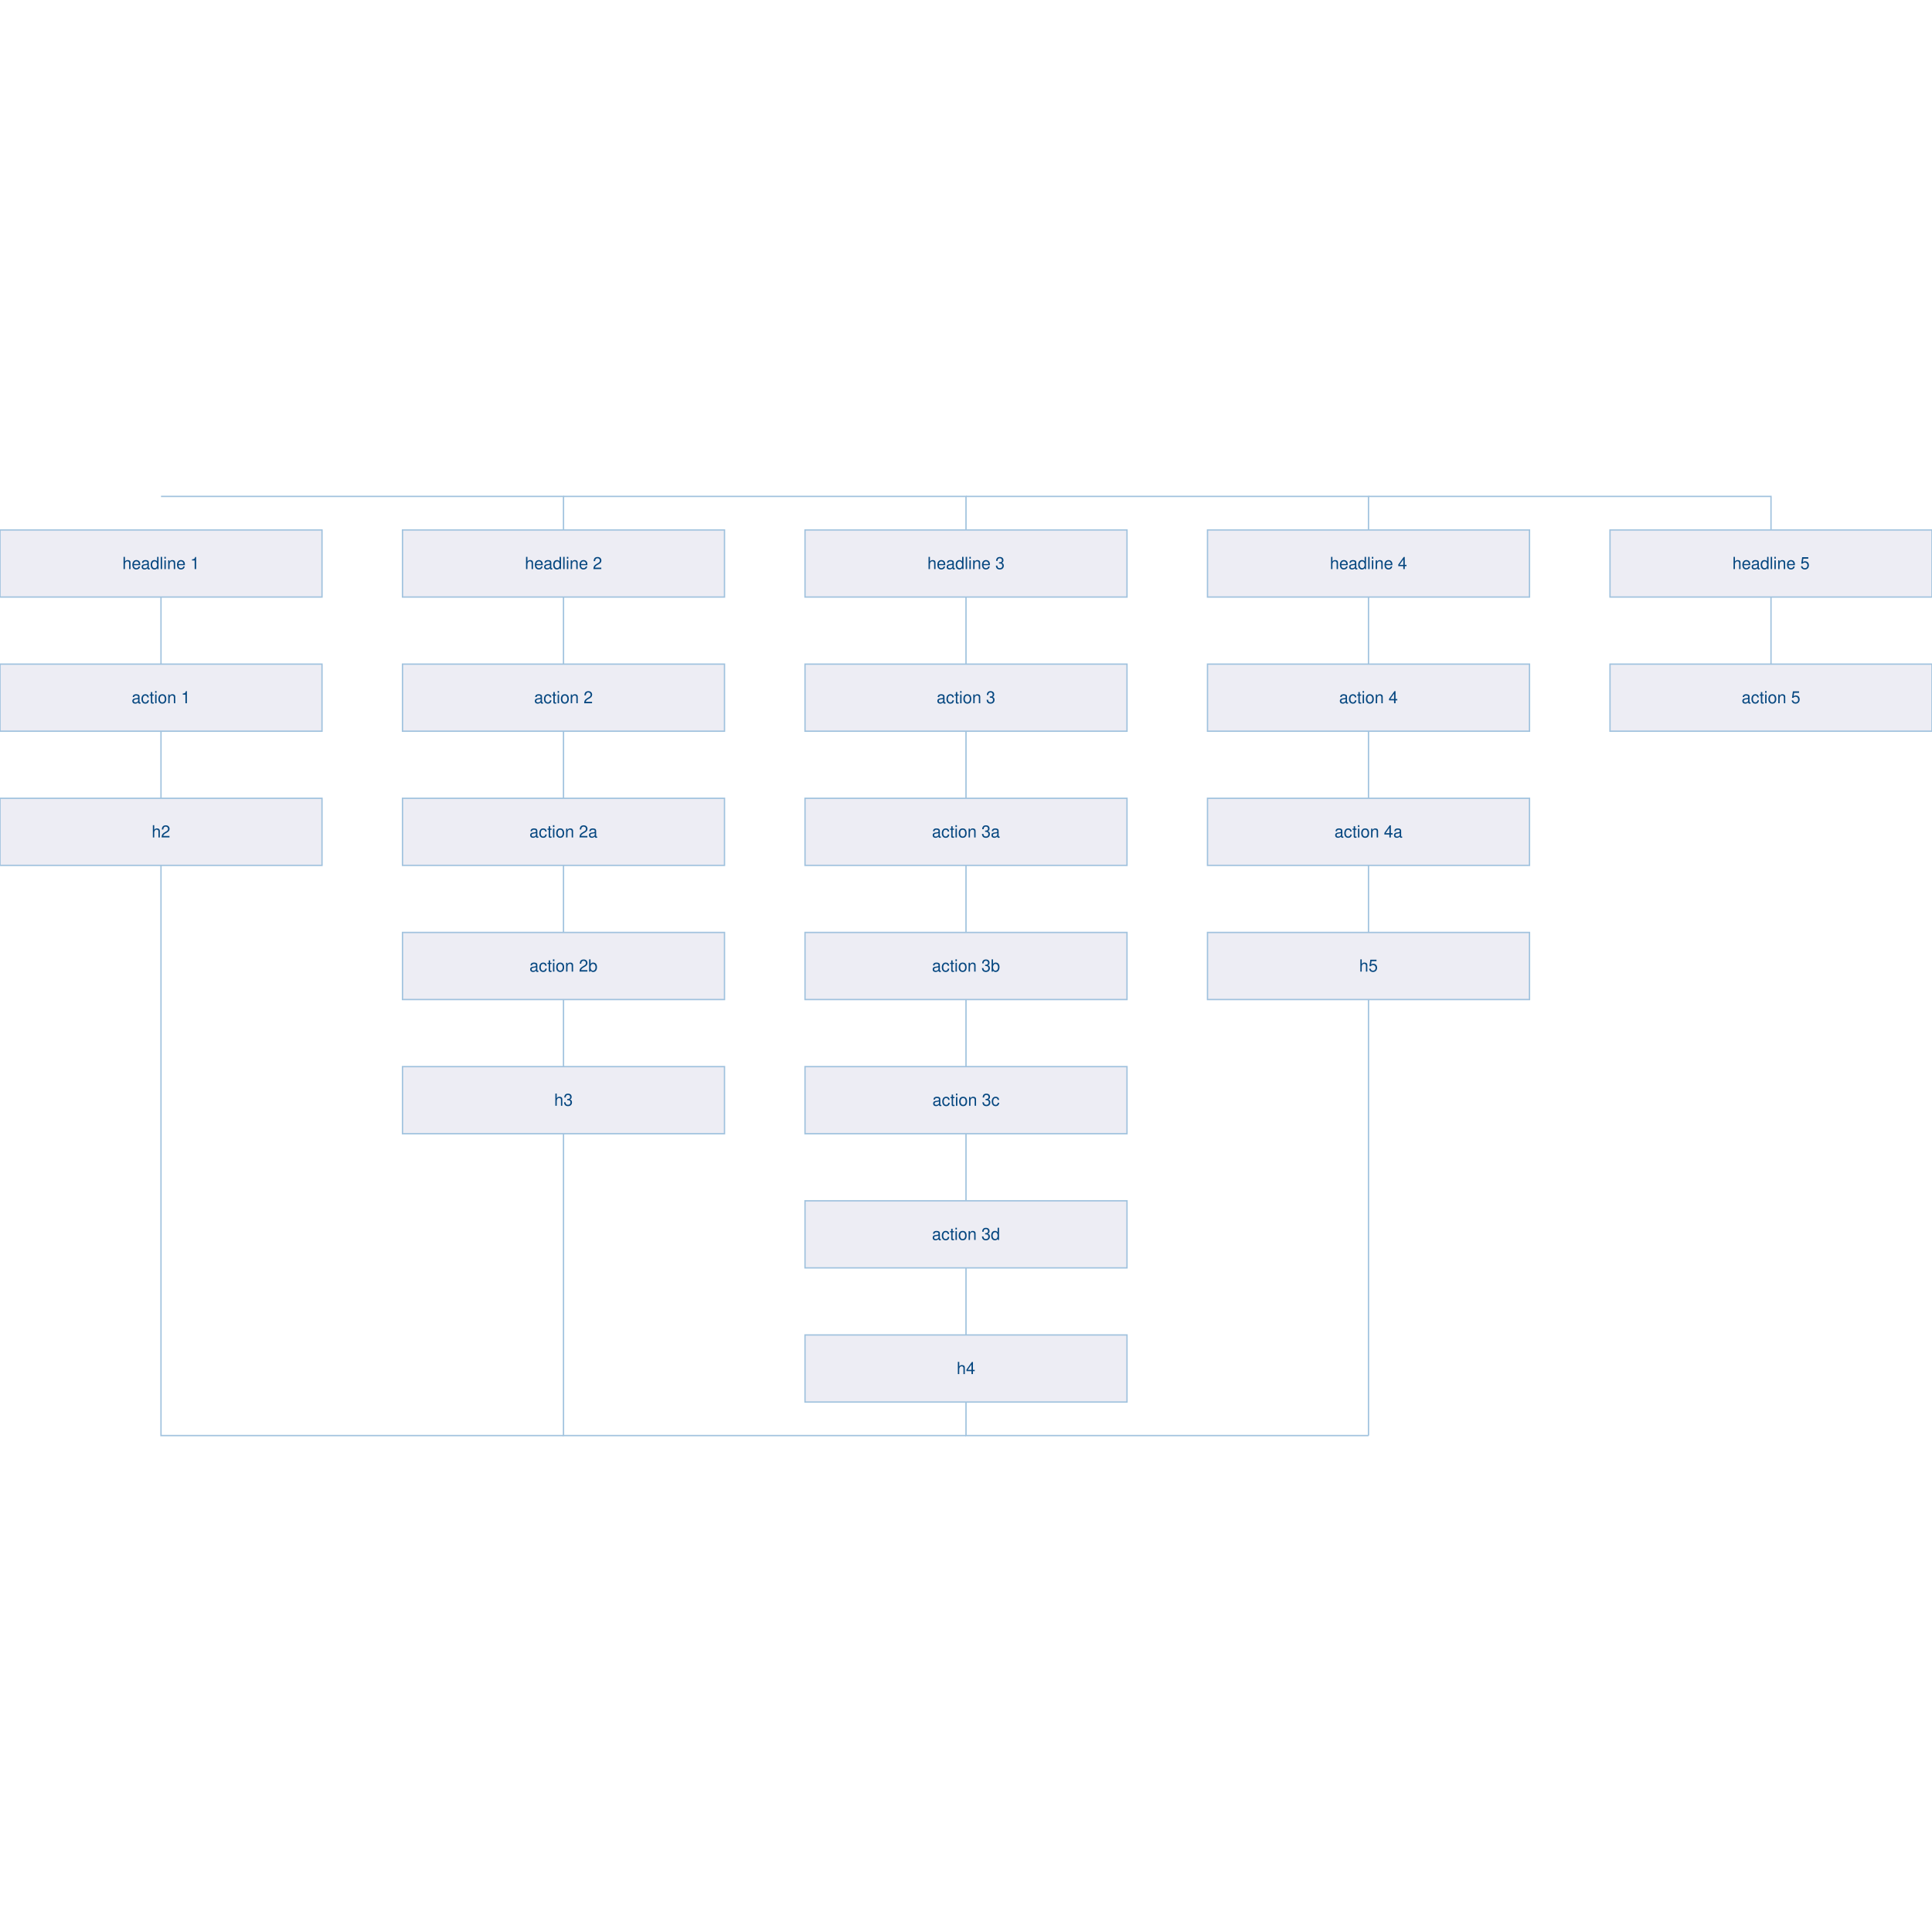
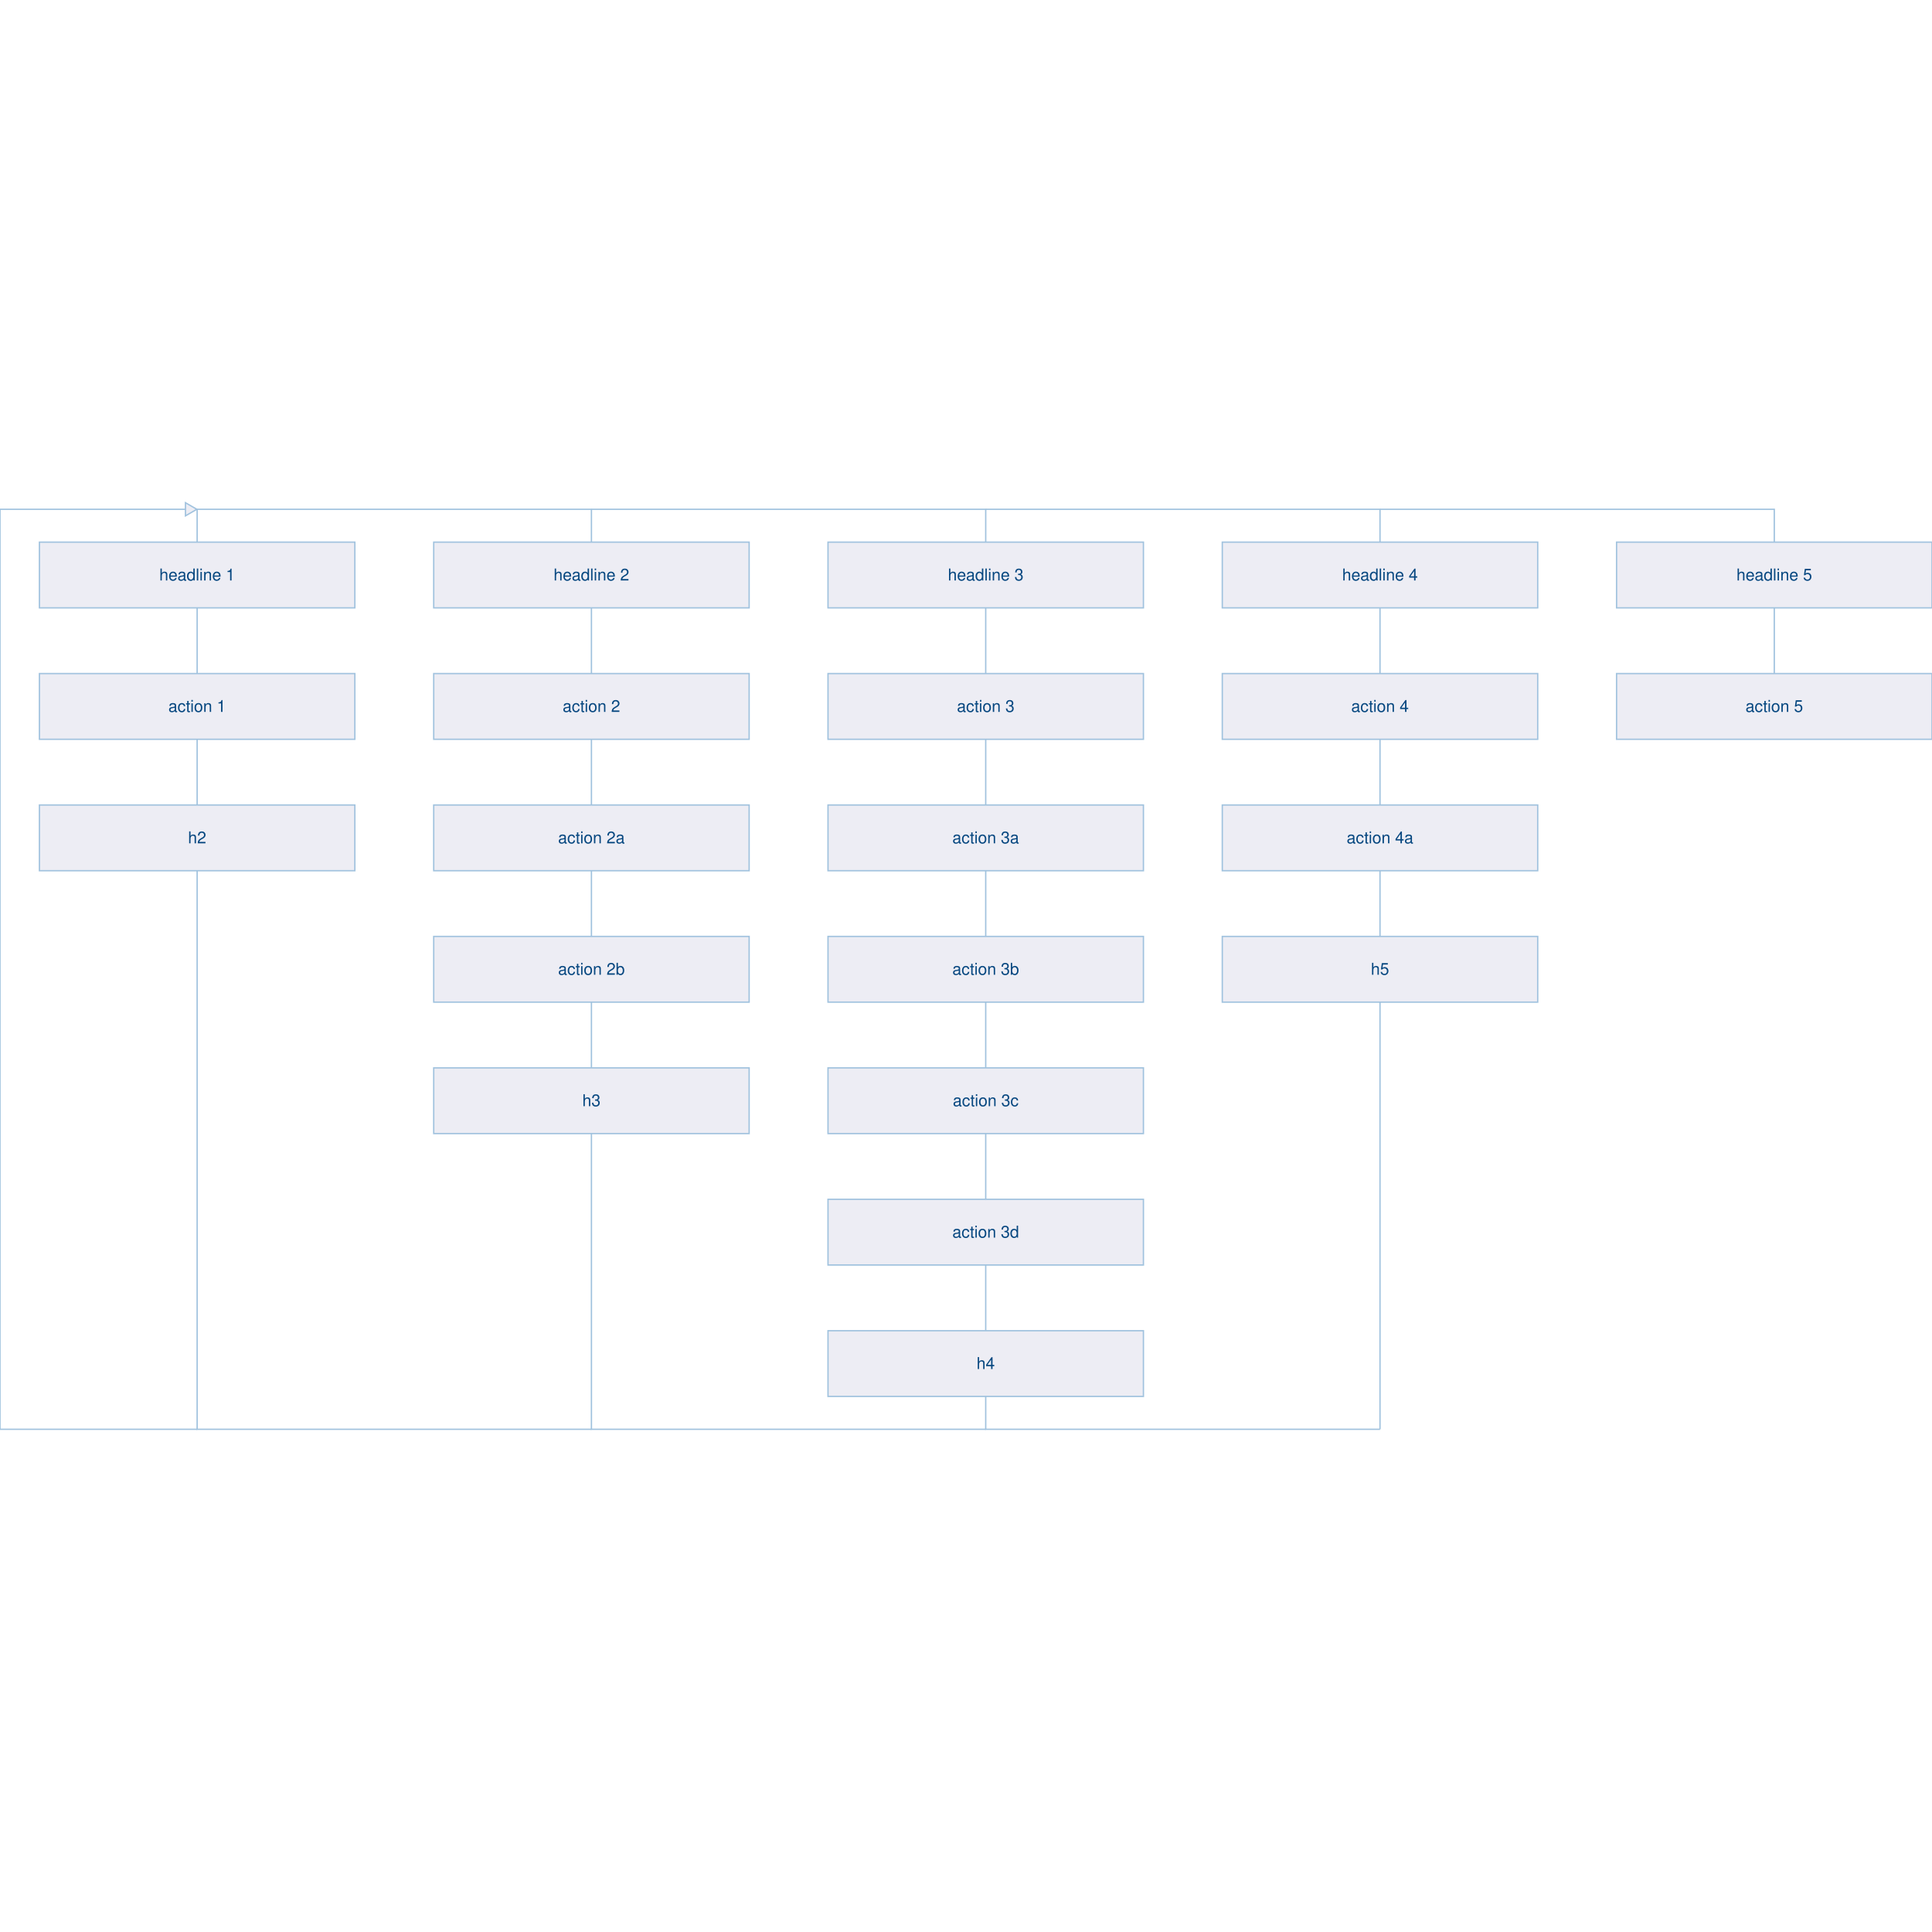
<svg xmlns="http://www.w3.org/2000/svg" font-size="1" viewBox="0.0 0.0 2000.0 2000.0" stroke="rgb(0,0,0)" width="2000" stroke-opacity="1" height="2000" version="1.1">
  <defs />
-   <g stroke-linejoin="miter" fill-opacity="0.0" fill="rgb(0,0,0)" stroke="rgb(160,194,222)" stroke-linecap="butt" stroke-miterlimit="10.0" stroke-opacity="1.0" stroke-width="1.394">
-     <path d="M 166.667,861.111 v 625 h 416.667 " />
-   </g>
-   <g stroke-linejoin="miter" fill-opacity="0.0" fill="rgb(0,0,0)" stroke="rgb(160,194,222)" stroke-linecap="butt" stroke-miterlimit="10.0" stroke-opacity="1.0" stroke-width="1.394">
-     <path d="M 583.333,1138.889 v 347.222 h 416.667 " />
-   </g>
-   <g stroke-linejoin="miter" fill-opacity="0.0" fill="rgb(0,0,0)" stroke="rgb(160,194,222)" stroke-linecap="butt" stroke-miterlimit="10.0" stroke-opacity="1.0" stroke-width="1.394">
-     <path d="M 1000,1416.667 v 69.444 h 416.667 " />
-   </g>
-   <g stroke-linejoin="miter" fill-opacity="0.0" fill="rgb(0,0,0)" stroke="rgb(160,194,222)" stroke-linecap="butt" stroke-miterlimit="10.0" stroke-opacity="1.0" stroke-width="1.394">
-     <path d="M 1416.667,1000 v 486.111 " />
-   </g>
-   <g stroke-linejoin="miter" fill-opacity="0.0" fill="rgb(0,0,0)" stroke="rgb(160,194,222)" stroke-linecap="butt" stroke-miterlimit="10.0" stroke-opacity="1.0" stroke-width="1.394">
-     <path d="M 166.667,513.889 h 416.667 v 34.722 " />
-   </g>
-   <g stroke-linejoin="miter" fill-opacity="0.0" fill="rgb(0,0,0)" stroke="rgb(160,194,222)" stroke-linecap="butt" stroke-miterlimit="10.0" stroke-opacity="1.0" stroke-width="1.394">
-     <path d="M 583.333,513.889 h 416.667 v 34.722 " />
-   </g>
-   <g stroke-linejoin="miter" fill-opacity="0.0" fill="rgb(0,0,0)" stroke="rgb(160,194,222)" stroke-linecap="butt" stroke-miterlimit="10.0" stroke-opacity="1.0" stroke-width="1.394">
-     <path d="M 1000,513.889 h 416.667 v 34.722 " />
-   </g>
-   <g stroke-linejoin="miter" fill-opacity="0.0" fill="rgb(0,0,0)" stroke="rgb(160,194,222)" stroke-linecap="butt" stroke-miterlimit="10.0" stroke-opacity="1.0" stroke-width="1.394">
-     <path d="M 1416.667,513.889 h 416.667 v 34.722 " />
-   </g>
-   <g stroke-linejoin="miter" fill-opacity="0.0" fill="rgb(0,0,0)" stroke="rgb(160,194,222)" stroke-linecap="butt" stroke-miterlimit="10.0" stroke-opacity="1.0" stroke-width="1.394">
-     <path d="M 1833.333,722.222 v -138.889 " />
-   </g>
-   <g stroke-linejoin="miter" fill-opacity="1.0" fill="rgb(237,237,244)" stroke="rgb(160,194,222)" stroke-linecap="butt" stroke-miterlimit="10.0" stroke-opacity="1.0" stroke-width="1.394">
-     <path d="M 2000,756.944 l -0,-69.444 h -333.333 l -0,69.444 Z" />
-   </g>
-   <g stroke-linejoin="miter" fill-opacity="1.0" font-size="17.361px" fill="rgb(6,71,128)" stroke="rgb(0,0,0)" font-weight="300" font-family="helvetica" stroke-linecap="butt" stroke-miterlimit="10.0" stroke-opacity="1.0" stroke-width="5.578">
-     <text transform="matrix(1,0,0,1,1833.333,722.2222)" stroke="none" dominant-baseline="middle" text-anchor="middle">action 5</text>
-   </g>
-   <g stroke-linejoin="miter" fill-opacity="1.0" fill="rgb(237,237,244)" stroke="rgb(160,194,222)" stroke-linecap="butt" stroke-miterlimit="10.0" stroke-opacity="1.0" stroke-width="1.394">
-     <path d="M 2000,618.056 l -0,-69.444 h -333.333 l -0,69.444 Z" />
-   </g>
-   <g stroke-linejoin="miter" fill-opacity="1.0" font-size="17.361px" fill="rgb(6,71,128)" stroke="rgb(0,0,0)" font-weight="300" font-family="helvetica" stroke-linecap="butt" stroke-miterlimit="10.0" stroke-opacity="1.0" stroke-width="5.578">
-     <text transform="matrix(1,0,0,1,1833.333,583.3333)" stroke="none" dominant-baseline="middle" text-anchor="middle">headline 5</text>
-   </g>
-   <g stroke-linejoin="miter" fill-opacity="0.0" fill="rgb(0,0,0)" stroke="rgb(160,194,222)" stroke-linecap="butt" stroke-miterlimit="10.0" stroke-opacity="1.0" stroke-width="1.394">
-     <path d="M 1416.667,722.222 v -138.889 " />
-   </g>
-   <g stroke-linejoin="miter" fill-opacity="0.0" fill="rgb(0,0,0)" stroke="rgb(160,194,222)" stroke-linecap="butt" stroke-miterlimit="10.0" stroke-opacity="1.0" stroke-width="1.394">
-     <path d="M 1416.667,861.111 v -138.889 " />
-   </g>
-   <g stroke-linejoin="miter" fill-opacity="0.0" fill="rgb(0,0,0)" stroke="rgb(160,194,222)" stroke-linecap="butt" stroke-miterlimit="10.0" stroke-opacity="1.0" stroke-width="1.394">
-     <path d="M 1416.667,1000 v -138.889 " />
-   </g>
-   <g stroke-linejoin="miter" fill-opacity="1.0" fill="rgb(237,237,244)" stroke="rgb(160,194,222)" stroke-linecap="butt" stroke-miterlimit="10.0" stroke-opacity="1.0" stroke-width="1.394">
-     <path d="M 1583.333,1034.722 l -0,-69.444 h -333.333 l -0,69.444 Z" />
-   </g>
-   <g stroke-linejoin="miter" fill-opacity="1.0" font-size="17.361px" fill="rgb(6,71,128)" stroke="rgb(0,0,0)" font-weight="300" font-family="helvetica" stroke-linecap="butt" stroke-miterlimit="10.0" stroke-opacity="1.0" stroke-width="5.578">
-     <text transform="matrix(1,0,0,1,1416.667,1000)" stroke="none" dominant-baseline="middle" text-anchor="middle">h5</text>
-   </g>
-   <g stroke-linejoin="miter" fill-opacity="1.0" fill="rgb(237,237,244)" stroke="rgb(160,194,222)" stroke-linecap="butt" stroke-miterlimit="10.0" stroke-opacity="1.0" stroke-width="1.394">
-     <path d="M 1583.333,895.833 l -0,-69.444 h -333.333 l -0,69.444 Z" />
-   </g>
-   <g stroke-linejoin="miter" fill-opacity="1.0" font-size="17.361px" fill="rgb(6,71,128)" stroke="rgb(0,0,0)" font-weight="300" font-family="helvetica" stroke-linecap="butt" stroke-miterlimit="10.0" stroke-opacity="1.0" stroke-width="5.578">
-     <text transform="matrix(1,0,0,1,1416.667,861.1111)" stroke="none" dominant-baseline="middle" text-anchor="middle">action 4a</text>
-   </g>
-   <g stroke-linejoin="miter" fill-opacity="1.0" fill="rgb(237,237,244)" stroke="rgb(160,194,222)" stroke-linecap="butt" stroke-miterlimit="10.0" stroke-opacity="1.0" stroke-width="1.394">
-     <path d="M 1583.333,756.944 l -0,-69.444 h -333.333 l -0,69.444 Z" />
-   </g>
-   <g stroke-linejoin="miter" fill-opacity="1.0" font-size="17.361px" fill="rgb(6,71,128)" stroke="rgb(0,0,0)" font-weight="300" font-family="helvetica" stroke-linecap="butt" stroke-miterlimit="10.0" stroke-opacity="1.0" stroke-width="5.578">
-     <text transform="matrix(1,0,0,1,1416.667,722.2222)" stroke="none" dominant-baseline="middle" text-anchor="middle">action 4</text>
-   </g>
-   <g stroke-linejoin="miter" fill-opacity="1.0" fill="rgb(237,237,244)" stroke="rgb(160,194,222)" stroke-linecap="butt" stroke-miterlimit="10.0" stroke-opacity="1.0" stroke-width="1.394">
-     <path d="M 1583.333,618.056 l -0,-69.444 h -333.333 l -0,69.444 Z" />
-   </g>
-   <g stroke-linejoin="miter" fill-opacity="1.0" font-size="17.361px" fill="rgb(6,71,128)" stroke="rgb(0,0,0)" font-weight="300" font-family="helvetica" stroke-linecap="butt" stroke-miterlimit="10.0" stroke-opacity="1.0" stroke-width="5.578">
-     <text transform="matrix(1,0,0,1,1416.667,583.3333)" stroke="none" dominant-baseline="middle" text-anchor="middle">headline 4</text>
-   </g>
-   <g stroke-linejoin="miter" fill-opacity="0.0" fill="rgb(0,0,0)" stroke="rgb(160,194,222)" stroke-linecap="butt" stroke-miterlimit="10.0" stroke-opacity="1.0" stroke-width="1.394">
-     <path d="M 1000,722.222 v -138.889 " />
-   </g>
-   <g stroke-linejoin="miter" fill-opacity="0.0" fill="rgb(0,0,0)" stroke="rgb(160,194,222)" stroke-linecap="butt" stroke-miterlimit="10.0" stroke-opacity="1.0" stroke-width="1.394">
-     <path d="M 1000,861.111 v -138.889 " />
-   </g>
-   <g stroke-linejoin="miter" fill-opacity="0.0" fill="rgb(0,0,0)" stroke="rgb(160,194,222)" stroke-linecap="butt" stroke-miterlimit="10.0" stroke-opacity="1.0" stroke-width="1.394">
-     <path d="M 1000,1000 v -138.889 " />
-   </g>
-   <g stroke-linejoin="miter" fill-opacity="0.0" fill="rgb(0,0,0)" stroke="rgb(160,194,222)" stroke-linecap="butt" stroke-miterlimit="10.0" stroke-opacity="1.0" stroke-width="1.394">
-     <path d="M 1000,1138.889 v -138.889 " />
-   </g>
-   <g stroke-linejoin="miter" fill-opacity="0.0" fill="rgb(0,0,0)" stroke="rgb(160,194,222)" stroke-linecap="butt" stroke-miterlimit="10.0" stroke-opacity="1.0" stroke-width="1.394">
-     <path d="M 1000,1277.778 v -138.889 " />
-   </g>
-   <g stroke-linejoin="miter" fill-opacity="0.0" fill="rgb(0,0,0)" stroke="rgb(160,194,222)" stroke-linecap="butt" stroke-miterlimit="10.0" stroke-opacity="1.0" stroke-width="1.394">
-     <path d="M 1000,1416.667 v -138.889 " />
-   </g>
-   <g stroke-linejoin="miter" fill-opacity="1.0" fill="rgb(237,237,244)" stroke="rgb(160,194,222)" stroke-linecap="butt" stroke-miterlimit="10.0" stroke-opacity="1.0" stroke-width="1.394">
-     <path d="M 1166.667,1451.389 l -0,-69.444 h -333.333 l -0,69.444 Z" />
-   </g>
-   <g stroke-linejoin="miter" fill-opacity="1.0" font-size="17.361px" fill="rgb(6,71,128)" stroke="rgb(0,0,0)" font-weight="300" font-family="helvetica" stroke-linecap="butt" stroke-miterlimit="10.0" stroke-opacity="1.0" stroke-width="5.578">
-     <text transform="matrix(1,0,0,1,1000,1416.667)" stroke="none" dominant-baseline="middle" text-anchor="middle">h4</text>
-   </g>
-   <g stroke-linejoin="miter" fill-opacity="1.0" fill="rgb(237,237,244)" stroke="rgb(160,194,222)" stroke-linecap="butt" stroke-miterlimit="10.0" stroke-opacity="1.0" stroke-width="1.394">
-     <path d="M 1166.667,1312.5 l -0,-69.444 h -333.333 l -0,69.444 Z" />
-   </g>
-   <g stroke-linejoin="miter" fill-opacity="1.0" font-size="17.361px" fill="rgb(6,71,128)" stroke="rgb(0,0,0)" font-weight="300" font-family="helvetica" stroke-linecap="butt" stroke-miterlimit="10.0" stroke-opacity="1.0" stroke-width="5.578">
-     <text transform="matrix(1,0,0,1,1000,1277.778)" stroke="none" dominant-baseline="middle" text-anchor="middle">action 3d</text>
-   </g>
-   <g stroke-linejoin="miter" fill-opacity="1.0" fill="rgb(237,237,244)" stroke="rgb(160,194,222)" stroke-linecap="butt" stroke-miterlimit="10.0" stroke-opacity="1.0" stroke-width="1.394">
-     <path d="M 1166.667,1173.611 l -0,-69.444 h -333.333 l -0,69.444 Z" />
-   </g>
-   <g stroke-linejoin="miter" fill-opacity="1.0" font-size="17.361px" fill="rgb(6,71,128)" stroke="rgb(0,0,0)" font-weight="300" font-family="helvetica" stroke-linecap="butt" stroke-miterlimit="10.0" stroke-opacity="1.0" stroke-width="5.578">
-     <text transform="matrix(1,0,0,1,1000,1138.889)" stroke="none" dominant-baseline="middle" text-anchor="middle">action 3c</text>
-   </g>
-   <g stroke-linejoin="miter" fill-opacity="1.0" fill="rgb(237,237,244)" stroke="rgb(160,194,222)" stroke-linecap="butt" stroke-miterlimit="10.0" stroke-opacity="1.0" stroke-width="1.394">
-     <path d="M 1166.667,1034.722 l -0,-69.444 h -333.333 l -0,69.444 Z" />
-   </g>
-   <g stroke-linejoin="miter" fill-opacity="1.0" font-size="17.361px" fill="rgb(6,71,128)" stroke="rgb(0,0,0)" font-weight="300" font-family="helvetica" stroke-linecap="butt" stroke-miterlimit="10.0" stroke-opacity="1.0" stroke-width="5.578">
-     <text transform="matrix(1,0,0,1,1000,1000)" stroke="none" dominant-baseline="middle" text-anchor="middle">action 3b</text>
-   </g>
-   <g stroke-linejoin="miter" fill-opacity="1.0" fill="rgb(237,237,244)" stroke="rgb(160,194,222)" stroke-linecap="butt" stroke-miterlimit="10.0" stroke-opacity="1.0" stroke-width="1.394">
-     <path d="M 1166.667,895.833 l -0,-69.444 h -333.333 l -0,69.444 Z" />
-   </g>
-   <g stroke-linejoin="miter" fill-opacity="1.0" font-size="17.361px" fill="rgb(6,71,128)" stroke="rgb(0,0,0)" font-weight="300" font-family="helvetica" stroke-linecap="butt" stroke-miterlimit="10.0" stroke-opacity="1.0" stroke-width="5.578">
-     <text transform="matrix(1,0,0,1,1000,861.1111)" stroke="none" dominant-baseline="middle" text-anchor="middle">action 3a</text>
-   </g>
-   <g stroke-linejoin="miter" fill-opacity="1.0" fill="rgb(237,237,244)" stroke="rgb(160,194,222)" stroke-linecap="butt" stroke-miterlimit="10.0" stroke-opacity="1.0" stroke-width="1.394">
-     <path d="M 1166.667,756.944 l -0,-69.444 h -333.333 l -0,69.444 Z" />
-   </g>
-   <g stroke-linejoin="miter" fill-opacity="1.0" font-size="17.361px" fill="rgb(6,71,128)" stroke="rgb(0,0,0)" font-weight="300" font-family="helvetica" stroke-linecap="butt" stroke-miterlimit="10.0" stroke-opacity="1.0" stroke-width="5.578">
-     <text transform="matrix(1,0,0,1,1000,722.2222)" stroke="none" dominant-baseline="middle" text-anchor="middle">action 3</text>
-   </g>
-   <g stroke-linejoin="miter" fill-opacity="1.0" fill="rgb(237,237,244)" stroke="rgb(160,194,222)" stroke-linecap="butt" stroke-miterlimit="10.0" stroke-opacity="1.0" stroke-width="1.394">
-     <path d="M 1166.667,618.056 l -0,-69.444 h -333.333 l -0,69.444 Z" />
-   </g>
-   <g stroke-linejoin="miter" fill-opacity="1.0" font-size="17.361px" fill="rgb(6,71,128)" stroke="rgb(0,0,0)" font-weight="300" font-family="helvetica" stroke-linecap="butt" stroke-miterlimit="10.0" stroke-opacity="1.0" stroke-width="5.578">
-     <text transform="matrix(1,0,0,1,1000,583.3333)" stroke="none" dominant-baseline="middle" text-anchor="middle">headline 3</text>
-   </g>
-   <g stroke-linejoin="miter" fill-opacity="0.0" fill="rgb(0,0,0)" stroke="rgb(160,194,222)" stroke-linecap="butt" stroke-miterlimit="10.0" stroke-opacity="1.0" stroke-width="1.394">
-     <path d="M 583.333,722.222 v -138.889 " />
-   </g>
-   <g stroke-linejoin="miter" fill-opacity="0.0" fill="rgb(0,0,0)" stroke="rgb(160,194,222)" stroke-linecap="butt" stroke-miterlimit="10.0" stroke-opacity="1.0" stroke-width="1.394">
-     <path d="M 583.333,861.111 v -138.889 " />
-   </g>
-   <g stroke-linejoin="miter" fill-opacity="0.0" fill="rgb(0,0,0)" stroke="rgb(160,194,222)" stroke-linecap="butt" stroke-miterlimit="10.0" stroke-opacity="1.0" stroke-width="1.394">
-     <path d="M 583.333,1000 v -138.889 " />
-   </g>
-   <g stroke-linejoin="miter" fill-opacity="0.0" fill="rgb(0,0,0)" stroke="rgb(160,194,222)" stroke-linecap="butt" stroke-miterlimit="10.0" stroke-opacity="1.0" stroke-width="1.394">
-     <path d="M 583.333,1138.889 v -138.889 " />
-   </g>
-   <g stroke-linejoin="miter" fill-opacity="1.0" fill="rgb(237,237,244)" stroke="rgb(160,194,222)" stroke-linecap="butt" stroke-miterlimit="10.0" stroke-opacity="1.0" stroke-width="1.394">
-     <path d="M 750,1173.611 l -0,-69.444 h -333.333 l -0,69.444 Z" />
-   </g>
-   <g stroke-linejoin="miter" fill-opacity="1.0" font-size="17.361px" fill="rgb(6,71,128)" stroke="rgb(0,0,0)" font-weight="300" font-family="helvetica" stroke-linecap="butt" stroke-miterlimit="10.0" stroke-opacity="1.0" stroke-width="5.578">
-     <text transform="matrix(1,0,0,1,583.3333,1138.889)" stroke="none" dominant-baseline="middle" text-anchor="middle">h3</text>
-   </g>
-   <g stroke-linejoin="miter" fill-opacity="1.0" fill="rgb(237,237,244)" stroke="rgb(160,194,222)" stroke-linecap="butt" stroke-miterlimit="10.0" stroke-opacity="1.0" stroke-width="1.394">
-     <path d="M 750,1034.722 l -0,-69.444 h -333.333 l -0,69.444 Z" />
-   </g>
-   <g stroke-linejoin="miter" fill-opacity="1.0" font-size="17.361px" fill="rgb(6,71,128)" stroke="rgb(0,0,0)" font-weight="300" font-family="helvetica" stroke-linecap="butt" stroke-miterlimit="10.0" stroke-opacity="1.0" stroke-width="5.578">
-     <text transform="matrix(1,0,0,1,583.3333,1000)" stroke="none" dominant-baseline="middle" text-anchor="middle">action 2b</text>
-   </g>
-   <g stroke-linejoin="miter" fill-opacity="1.0" fill="rgb(237,237,244)" stroke="rgb(160,194,222)" stroke-linecap="butt" stroke-miterlimit="10.0" stroke-opacity="1.0" stroke-width="1.394">
-     <path d="M 750,895.833 l -0,-69.444 h -333.333 l -0,69.444 Z" />
-   </g>
-   <g stroke-linejoin="miter" fill-opacity="1.0" font-size="17.361px" fill="rgb(6,71,128)" stroke="rgb(0,0,0)" font-weight="300" font-family="helvetica" stroke-linecap="butt" stroke-miterlimit="10.0" stroke-opacity="1.0" stroke-width="5.578">
-     <text transform="matrix(1,0,0,1,583.3333,861.1111)" stroke="none" dominant-baseline="middle" text-anchor="middle">action 2a</text>
-   </g>
-   <g stroke-linejoin="miter" fill-opacity="1.0" fill="rgb(237,237,244)" stroke="rgb(160,194,222)" stroke-linecap="butt" stroke-miterlimit="10.0" stroke-opacity="1.0" stroke-width="1.394">
-     <path d="M 750,756.944 l -0,-69.444 h -333.333 l -0,69.444 Z" />
-   </g>
-   <g stroke-linejoin="miter" fill-opacity="1.0" font-size="17.361px" fill="rgb(6,71,128)" stroke="rgb(0,0,0)" font-weight="300" font-family="helvetica" stroke-linecap="butt" stroke-miterlimit="10.0" stroke-opacity="1.0" stroke-width="5.578">
-     <text transform="matrix(1,0,0,1,583.3333,722.2222)" stroke="none" dominant-baseline="middle" text-anchor="middle">action 2</text>
-   </g>
-   <g stroke-linejoin="miter" fill-opacity="1.0" fill="rgb(237,237,244)" stroke="rgb(160,194,222)" stroke-linecap="butt" stroke-miterlimit="10.0" stroke-opacity="1.0" stroke-width="1.394">
-     <path d="M 750,618.056 l -0,-69.444 h -333.333 l -0,69.444 Z" />
-   </g>
-   <g stroke-linejoin="miter" fill-opacity="1.0" font-size="17.361px" fill="rgb(6,71,128)" stroke="rgb(0,0,0)" font-weight="300" font-family="helvetica" stroke-linecap="butt" stroke-miterlimit="10.0" stroke-opacity="1.0" stroke-width="5.578">
-     <text transform="matrix(1,0,0,1,583.3333,583.3333)" stroke="none" dominant-baseline="middle" text-anchor="middle">headline 2</text>
-   </g>
-   <g stroke-linejoin="miter" fill-opacity="0.0" fill="rgb(0,0,0)" stroke="rgb(160,194,222)" stroke-linecap="butt" stroke-miterlimit="10.0" stroke-opacity="1.0" stroke-width="1.394">
-     <path d="M 166.667,722.222 v -138.889 " />
-   </g>
-   <g stroke-linejoin="miter" fill-opacity="0.0" fill="rgb(0,0,0)" stroke="rgb(160,194,222)" stroke-linecap="butt" stroke-miterlimit="10.0" stroke-opacity="1.0" stroke-width="1.394">
-     <path d="M 166.667,861.111 v -138.889 " />
-   </g>
-   <g stroke-linejoin="miter" fill-opacity="1.0" fill="rgb(237,237,244)" stroke="rgb(160,194,222)" stroke-linecap="butt" stroke-miterlimit="10.0" stroke-opacity="1.0" stroke-width="1.394">
-     <path d="M 333.333,895.833 l -0,-69.444 h -333.333 l -0,69.444 Z" />
-   </g>
-   <g stroke-linejoin="miter" fill-opacity="1.0" font-size="17.361px" fill="rgb(6,71,128)" stroke="rgb(0,0,0)" font-weight="300" font-family="helvetica" stroke-linecap="butt" stroke-miterlimit="10.0" stroke-opacity="1.0" stroke-width="5.578">
-     <text transform="matrix(1,0,0,1,166.6667,861.1111)" stroke="none" dominant-baseline="middle" text-anchor="middle">h2</text>
-   </g>
-   <g stroke-linejoin="miter" fill-opacity="1.0" fill="rgb(237,237,244)" stroke="rgb(160,194,222)" stroke-linecap="butt" stroke-miterlimit="10.0" stroke-opacity="1.0" stroke-width="1.394">
-     <path d="M 333.333,756.944 l -0,-69.444 h -333.333 l -0,69.444 Z" />
-   </g>
-   <g stroke-linejoin="miter" fill-opacity="1.0" font-size="17.361px" fill="rgb(6,71,128)" stroke="rgb(0,0,0)" font-weight="300" font-family="helvetica" stroke-linecap="butt" stroke-miterlimit="10.0" stroke-opacity="1.0" stroke-width="5.578">
-     <text transform="matrix(1,0,0,1,166.6667,722.2222)" stroke="none" dominant-baseline="middle" text-anchor="middle">action 1</text>
-   </g>
-   <g stroke-linejoin="miter" fill-opacity="1.0" fill="rgb(237,237,244)" stroke="rgb(160,194,222)" stroke-linecap="butt" stroke-miterlimit="10.0" stroke-opacity="1.0" stroke-width="1.394">
-     <path d="M 333.333,618.056 l -0,-69.444 h -333.333 l -0,69.444 Z" />
-   </g>
-   <g stroke-linejoin="miter" fill-opacity="1.0" font-size="17.361px" fill="rgb(6,71,128)" stroke="rgb(0,0,0)" font-weight="300" font-family="helvetica" stroke-linecap="butt" stroke-miterlimit="10.0" stroke-opacity="1.0" stroke-width="5.578">
-     <text transform="matrix(1,0,0,1,166.6667,583.3333)" stroke="none" dominant-baseline="middle" text-anchor="middle">headline 1</text>
+   <g stroke-linejoin="miter" fill-opacity="0.0" fill="rgb(0,0,0)" stroke="rgb(160,194,222)" stroke-linecap="butt" stroke-miterlimit="10.0" stroke-opacity="1.0" stroke-width="1.385">
+     <path d="M 204.082,867.347 v 612.245 h 408.163 " />
+   </g>
+   <g stroke-linejoin="miter" fill-opacity="0.0" fill="rgb(0,0,0)" stroke="rgb(160,194,222)" stroke-linecap="butt" stroke-miterlimit="10.0" stroke-opacity="1.0" stroke-width="1.385">
+     <path d="M 612.245,1139.456 v 340.136 h 408.163 " />
+   </g>
+   <g stroke-linejoin="miter" fill-opacity="0.0" fill="rgb(0,0,0)" stroke="rgb(160,194,222)" stroke-linecap="butt" stroke-miterlimit="10.0" stroke-opacity="1.0" stroke-width="1.385">
+     <path d="M 1020.408,1411.565 v 68.027 h 408.163 " />
+   </g>
+   <g stroke-linejoin="miter" fill-opacity="0.0" fill="rgb(0,0,0)" stroke="rgb(160,194,222)" stroke-linecap="butt" stroke-miterlimit="10.0" stroke-opacity="1.0" stroke-width="1.385">
+     <path d="M 1428.571,1003.401 v 476.19 " />
+   </g>
+   <g stroke-linejoin="miter" fill-opacity="1.0" fill="rgb(237,237,244)" stroke="rgb(160,194,222)" stroke-linecap="butt" stroke-miterlimit="10.0" stroke-opacity="1.0" stroke-width="1.385">
+     <path d="M 191.991,534.014 l 11.783,-6.803 l -11.783,-6.803 Z" />
+   </g>
+   <g stroke-linejoin="miter" fill-opacity="0.0" fill="rgb(0,0,0)" stroke="rgb(160,194,222)" stroke-linecap="butt" stroke-miterlimit="10.0" stroke-opacity="1.0" stroke-width="1.385">
+     <path d="M 204.082,1479.592 h -204.082 v -952.381 h 192.299 " />
+   </g>
+   <g stroke-linejoin="miter" fill-opacity="0.0" fill="rgb(0,0,0)" stroke="rgb(160,194,222)" stroke-linecap="butt" stroke-miterlimit="10.0" stroke-opacity="1.0" stroke-width="1.385">
+     <path d="M 204.082,595.238 v -68.027 h 408.163 v 34.014 " />
+   </g>
+   <g stroke-linejoin="miter" fill-opacity="0.0" fill="rgb(0,0,0)" stroke="rgb(160,194,222)" stroke-linecap="butt" stroke-miterlimit="10.0" stroke-opacity="1.0" stroke-width="1.385">
+     <path d="M 612.245,527.211 h 408.163 v 34.014 " />
+   </g>
+   <g stroke-linejoin="miter" fill-opacity="0.0" fill="rgb(0,0,0)" stroke="rgb(160,194,222)" stroke-linecap="butt" stroke-miterlimit="10.0" stroke-opacity="1.0" stroke-width="1.385">
+     <path d="M 1020.408,527.211 h 408.163 v 34.014 " />
+   </g>
+   <g stroke-linejoin="miter" fill-opacity="0.0" fill="rgb(0,0,0)" stroke="rgb(160,194,222)" stroke-linecap="butt" stroke-miterlimit="10.0" stroke-opacity="1.0" stroke-width="1.385">
+     <path d="M 1428.571,527.211 h 408.163 v 34.014 " />
+   </g>
+   <g stroke-linejoin="miter" fill-opacity="0.0" fill="rgb(0,0,0)" stroke="rgb(160,194,222)" stroke-linecap="butt" stroke-miterlimit="10.0" stroke-opacity="1.0" stroke-width="1.385">
+     <path d="M 1836.735,731.293 v -136.054 " />
+   </g>
+   <g stroke-linejoin="miter" fill-opacity="1.0" fill="rgb(237,237,244)" stroke="rgb(160,194,222)" stroke-linecap="butt" stroke-miterlimit="10.0" stroke-opacity="1.0" stroke-width="1.385">
+     <path d="M 2000,765.306 l -0,-68.027 h -326.531 l -0,68.027 Z" />
+   </g>
+   <g stroke-linejoin="miter" fill-opacity="1.0" font-size="17.007px" fill="rgb(6,71,128)" stroke="rgb(0,0,0)" font-weight="300" font-family="helvetica" stroke-linecap="butt" stroke-miterlimit="10.0" stroke-opacity="1.0" stroke-width="5.54">
+     <text transform="matrix(1,0,0,1,1836.735,731.2925)" stroke="none" dominant-baseline="middle" text-anchor="middle">action 5</text>
+   </g>
+   <g stroke-linejoin="miter" fill-opacity="1.0" fill="rgb(237,237,244)" stroke="rgb(160,194,222)" stroke-linecap="butt" stroke-miterlimit="10.0" stroke-opacity="1.0" stroke-width="1.385">
+     <path d="M 2000,629.252 l -0,-68.027 h -326.531 l -0,68.027 Z" />
+   </g>
+   <g stroke-linejoin="miter" fill-opacity="1.0" font-size="17.007px" fill="rgb(6,71,128)" stroke="rgb(0,0,0)" font-weight="300" font-family="helvetica" stroke-linecap="butt" stroke-miterlimit="10.0" stroke-opacity="1.0" stroke-width="5.54">
+     <text transform="matrix(1,0,0,1,1836.735,595.2381)" stroke="none" dominant-baseline="middle" text-anchor="middle">headline 5</text>
+   </g>
+   <g stroke-linejoin="miter" fill-opacity="0.0" fill="rgb(0,0,0)" stroke="rgb(160,194,222)" stroke-linecap="butt" stroke-miterlimit="10.0" stroke-opacity="1.0" stroke-width="1.385">
+     <path d="M 1428.571,731.293 v -136.054 " />
+   </g>
+   <g stroke-linejoin="miter" fill-opacity="0.0" fill="rgb(0,0,0)" stroke="rgb(160,194,222)" stroke-linecap="butt" stroke-miterlimit="10.0" stroke-opacity="1.0" stroke-width="1.385">
+     <path d="M 1428.571,867.347 v -136.054 " />
+   </g>
+   <g stroke-linejoin="miter" fill-opacity="0.0" fill="rgb(0,0,0)" stroke="rgb(160,194,222)" stroke-linecap="butt" stroke-miterlimit="10.0" stroke-opacity="1.0" stroke-width="1.385">
+     <path d="M 1428.571,1003.401 v -136.054 " />
+   </g>
+   <g stroke-linejoin="miter" fill-opacity="1.0" fill="rgb(237,237,244)" stroke="rgb(160,194,222)" stroke-linecap="butt" stroke-miterlimit="10.0" stroke-opacity="1.0" stroke-width="1.385">
+     <path d="M 1591.837,1037.415 l -0,-68.027 h -326.531 l -0,68.027 Z" />
+   </g>
+   <g stroke-linejoin="miter" fill-opacity="1.0" font-size="17.007px" fill="rgb(6,71,128)" stroke="rgb(0,0,0)" font-weight="300" font-family="helvetica" stroke-linecap="butt" stroke-miterlimit="10.0" stroke-opacity="1.0" stroke-width="5.54">
+     <text transform="matrix(1,0,0,1,1428.571,1003.401)" stroke="none" dominant-baseline="middle" text-anchor="middle">h5</text>
+   </g>
+   <g stroke-linejoin="miter" fill-opacity="1.0" fill="rgb(237,237,244)" stroke="rgb(160,194,222)" stroke-linecap="butt" stroke-miterlimit="10.0" stroke-opacity="1.0" stroke-width="1.385">
+     <path d="M 1591.837,901.361 l -0,-68.027 h -326.531 l -0,68.027 Z" />
+   </g>
+   <g stroke-linejoin="miter" fill-opacity="1.0" font-size="17.007px" fill="rgb(6,71,128)" stroke="rgb(0,0,0)" font-weight="300" font-family="helvetica" stroke-linecap="butt" stroke-miterlimit="10.0" stroke-opacity="1.0" stroke-width="5.54">
+     <text transform="matrix(1,0,0,1,1428.571,867.3469)" stroke="none" dominant-baseline="middle" text-anchor="middle">action 4a</text>
+   </g>
+   <g stroke-linejoin="miter" fill-opacity="1.0" fill="rgb(237,237,244)" stroke="rgb(160,194,222)" stroke-linecap="butt" stroke-miterlimit="10.0" stroke-opacity="1.0" stroke-width="1.385">
+     <path d="M 1591.837,765.306 l -0,-68.027 h -326.531 l -0,68.027 Z" />
+   </g>
+   <g stroke-linejoin="miter" fill-opacity="1.0" font-size="17.007px" fill="rgb(6,71,128)" stroke="rgb(0,0,0)" font-weight="300" font-family="helvetica" stroke-linecap="butt" stroke-miterlimit="10.0" stroke-opacity="1.0" stroke-width="5.54">
+     <text transform="matrix(1,0,0,1,1428.571,731.2925)" stroke="none" dominant-baseline="middle" text-anchor="middle">action 4</text>
+   </g>
+   <g stroke-linejoin="miter" fill-opacity="1.0" fill="rgb(237,237,244)" stroke="rgb(160,194,222)" stroke-linecap="butt" stroke-miterlimit="10.0" stroke-opacity="1.0" stroke-width="1.385">
+     <path d="M 1591.837,629.252 l -0,-68.027 h -326.531 l -0,68.027 Z" />
+   </g>
+   <g stroke-linejoin="miter" fill-opacity="1.0" font-size="17.007px" fill="rgb(6,71,128)" stroke="rgb(0,0,0)" font-weight="300" font-family="helvetica" stroke-linecap="butt" stroke-miterlimit="10.0" stroke-opacity="1.0" stroke-width="5.54">
+     <text transform="matrix(1,0,0,1,1428.571,595.2381)" stroke="none" dominant-baseline="middle" text-anchor="middle">headline 4</text>
+   </g>
+   <g stroke-linejoin="miter" fill-opacity="0.0" fill="rgb(0,0,0)" stroke="rgb(160,194,222)" stroke-linecap="butt" stroke-miterlimit="10.0" stroke-opacity="1.0" stroke-width="1.385">
+     <path d="M 1020.408,731.293 v -136.054 " />
+   </g>
+   <g stroke-linejoin="miter" fill-opacity="0.0" fill="rgb(0,0,0)" stroke="rgb(160,194,222)" stroke-linecap="butt" stroke-miterlimit="10.0" stroke-opacity="1.0" stroke-width="1.385">
+     <path d="M 1020.408,867.347 v -136.054 " />
+   </g>
+   <g stroke-linejoin="miter" fill-opacity="0.0" fill="rgb(0,0,0)" stroke="rgb(160,194,222)" stroke-linecap="butt" stroke-miterlimit="10.0" stroke-opacity="1.0" stroke-width="1.385">
+     <path d="M 1020.408,1003.401 v -136.054 " />
+   </g>
+   <g stroke-linejoin="miter" fill-opacity="0.0" fill="rgb(0,0,0)" stroke="rgb(160,194,222)" stroke-linecap="butt" stroke-miterlimit="10.0" stroke-opacity="1.0" stroke-width="1.385">
+     <path d="M 1020.408,1139.456 v -136.054 " />
+   </g>
+   <g stroke-linejoin="miter" fill-opacity="0.0" fill="rgb(0,0,0)" stroke="rgb(160,194,222)" stroke-linecap="butt" stroke-miterlimit="10.0" stroke-opacity="1.0" stroke-width="1.385">
+     <path d="M 1020.408,1275.51 v -136.054 " />
+   </g>
+   <g stroke-linejoin="miter" fill-opacity="0.0" fill="rgb(0,0,0)" stroke="rgb(160,194,222)" stroke-linecap="butt" stroke-miterlimit="10.0" stroke-opacity="1.0" stroke-width="1.385">
+     <path d="M 1020.408,1411.565 v -136.054 " />
+   </g>
+   <g stroke-linejoin="miter" fill-opacity="1.0" fill="rgb(237,237,244)" stroke="rgb(160,194,222)" stroke-linecap="butt" stroke-miterlimit="10.0" stroke-opacity="1.0" stroke-width="1.385">
+     <path d="M 1183.674,1445.578 l -0,-68.027 h -326.531 l -0,68.027 Z" />
+   </g>
+   <g stroke-linejoin="miter" fill-opacity="1.0" font-size="17.007px" fill="rgb(6,71,128)" stroke="rgb(0,0,0)" font-weight="300" font-family="helvetica" stroke-linecap="butt" stroke-miterlimit="10.0" stroke-opacity="1.0" stroke-width="5.54">
+     <text transform="matrix(1,0,0,1,1020.408,1411.565)" stroke="none" dominant-baseline="middle" text-anchor="middle">h4</text>
+   </g>
+   <g stroke-linejoin="miter" fill-opacity="1.0" fill="rgb(237,237,244)" stroke="rgb(160,194,222)" stroke-linecap="butt" stroke-miterlimit="10.0" stroke-opacity="1.0" stroke-width="1.385">
+     <path d="M 1183.674,1309.524 l -0,-68.027 h -326.531 l -0,68.027 Z" />
+   </g>
+   <g stroke-linejoin="miter" fill-opacity="1.0" font-size="17.007px" fill="rgb(6,71,128)" stroke="rgb(0,0,0)" font-weight="300" font-family="helvetica" stroke-linecap="butt" stroke-miterlimit="10.0" stroke-opacity="1.0" stroke-width="5.54">
+     <text transform="matrix(1,0,0,1,1020.408,1275.51)" stroke="none" dominant-baseline="middle" text-anchor="middle">action 3d</text>
+   </g>
+   <g stroke-linejoin="miter" fill-opacity="1.0" fill="rgb(237,237,244)" stroke="rgb(160,194,222)" stroke-linecap="butt" stroke-miterlimit="10.0" stroke-opacity="1.0" stroke-width="1.385">
+     <path d="M 1183.674,1173.469 l -0,-68.027 h -326.531 l -0,68.027 Z" />
+   </g>
+   <g stroke-linejoin="miter" fill-opacity="1.0" font-size="17.007px" fill="rgb(6,71,128)" stroke="rgb(0,0,0)" font-weight="300" font-family="helvetica" stroke-linecap="butt" stroke-miterlimit="10.0" stroke-opacity="1.0" stroke-width="5.54">
+     <text transform="matrix(1,0,0,1,1020.408,1139.456)" stroke="none" dominant-baseline="middle" text-anchor="middle">action 3c</text>
+   </g>
+   <g stroke-linejoin="miter" fill-opacity="1.0" fill="rgb(237,237,244)" stroke="rgb(160,194,222)" stroke-linecap="butt" stroke-miterlimit="10.0" stroke-opacity="1.0" stroke-width="1.385">
+     <path d="M 1183.674,1037.415 l -0,-68.027 h -326.531 l -0,68.027 Z" />
+   </g>
+   <g stroke-linejoin="miter" fill-opacity="1.0" font-size="17.007px" fill="rgb(6,71,128)" stroke="rgb(0,0,0)" font-weight="300" font-family="helvetica" stroke-linecap="butt" stroke-miterlimit="10.0" stroke-opacity="1.0" stroke-width="5.54">
+     <text transform="matrix(1,0,0,1,1020.408,1003.401)" stroke="none" dominant-baseline="middle" text-anchor="middle">action 3b</text>
+   </g>
+   <g stroke-linejoin="miter" fill-opacity="1.0" fill="rgb(237,237,244)" stroke="rgb(160,194,222)" stroke-linecap="butt" stroke-miterlimit="10.0" stroke-opacity="1.0" stroke-width="1.385">
+     <path d="M 1183.674,901.361 l -0,-68.027 h -326.531 l -0,68.027 Z" />
+   </g>
+   <g stroke-linejoin="miter" fill-opacity="1.0" font-size="17.007px" fill="rgb(6,71,128)" stroke="rgb(0,0,0)" font-weight="300" font-family="helvetica" stroke-linecap="butt" stroke-miterlimit="10.0" stroke-opacity="1.0" stroke-width="5.54">
+     <text transform="matrix(1,0,0,1,1020.408,867.3469)" stroke="none" dominant-baseline="middle" text-anchor="middle">action 3a</text>
+   </g>
+   <g stroke-linejoin="miter" fill-opacity="1.0" fill="rgb(237,237,244)" stroke="rgb(160,194,222)" stroke-linecap="butt" stroke-miterlimit="10.0" stroke-opacity="1.0" stroke-width="1.385">
+     <path d="M 1183.674,765.306 l -0,-68.027 h -326.531 l -0,68.027 Z" />
+   </g>
+   <g stroke-linejoin="miter" fill-opacity="1.0" font-size="17.007px" fill="rgb(6,71,128)" stroke="rgb(0,0,0)" font-weight="300" font-family="helvetica" stroke-linecap="butt" stroke-miterlimit="10.0" stroke-opacity="1.0" stroke-width="5.54">
+     <text transform="matrix(1,0,0,1,1020.408,731.2925)" stroke="none" dominant-baseline="middle" text-anchor="middle">action 3</text>
+   </g>
+   <g stroke-linejoin="miter" fill-opacity="1.0" fill="rgb(237,237,244)" stroke="rgb(160,194,222)" stroke-linecap="butt" stroke-miterlimit="10.0" stroke-opacity="1.0" stroke-width="1.385">
+     <path d="M 1183.674,629.252 l -0,-68.027 h -326.531 l -0,68.027 Z" />
+   </g>
+   <g stroke-linejoin="miter" fill-opacity="1.0" font-size="17.007px" fill="rgb(6,71,128)" stroke="rgb(0,0,0)" font-weight="300" font-family="helvetica" stroke-linecap="butt" stroke-miterlimit="10.0" stroke-opacity="1.0" stroke-width="5.54">
+     <text transform="matrix(1,0,0,1,1020.408,595.2381)" stroke="none" dominant-baseline="middle" text-anchor="middle">headline 3</text>
+   </g>
+   <g stroke-linejoin="miter" fill-opacity="0.0" fill="rgb(0,0,0)" stroke="rgb(160,194,222)" stroke-linecap="butt" stroke-miterlimit="10.0" stroke-opacity="1.0" stroke-width="1.385">
+     <path d="M 612.245,731.293 v -136.054 " />
+   </g>
+   <g stroke-linejoin="miter" fill-opacity="0.0" fill="rgb(0,0,0)" stroke="rgb(160,194,222)" stroke-linecap="butt" stroke-miterlimit="10.0" stroke-opacity="1.0" stroke-width="1.385">
+     <path d="M 612.245,867.347 v -136.054 " />
+   </g>
+   <g stroke-linejoin="miter" fill-opacity="0.0" fill="rgb(0,0,0)" stroke="rgb(160,194,222)" stroke-linecap="butt" stroke-miterlimit="10.0" stroke-opacity="1.0" stroke-width="1.385">
+     <path d="M 612.245,1003.401 v -136.054 " />
+   </g>
+   <g stroke-linejoin="miter" fill-opacity="0.0" fill="rgb(0,0,0)" stroke="rgb(160,194,222)" stroke-linecap="butt" stroke-miterlimit="10.0" stroke-opacity="1.0" stroke-width="1.385">
+     <path d="M 612.245,1139.456 v -136.054 " />
+   </g>
+   <g stroke-linejoin="miter" fill-opacity="1.0" fill="rgb(237,237,244)" stroke="rgb(160,194,222)" stroke-linecap="butt" stroke-miterlimit="10.0" stroke-opacity="1.0" stroke-width="1.385">
+     <path d="M 775.51,1173.469 l -0,-68.027 h -326.531 l -0,68.027 Z" />
+   </g>
+   <g stroke-linejoin="miter" fill-opacity="1.0" font-size="17.007px" fill="rgb(6,71,128)" stroke="rgb(0,0,0)" font-weight="300" font-family="helvetica" stroke-linecap="butt" stroke-miterlimit="10.0" stroke-opacity="1.0" stroke-width="5.54">
+     <text transform="matrix(1,0,0,1,612.2449,1139.456)" stroke="none" dominant-baseline="middle" text-anchor="middle">h3</text>
+   </g>
+   <g stroke-linejoin="miter" fill-opacity="1.0" fill="rgb(237,237,244)" stroke="rgb(160,194,222)" stroke-linecap="butt" stroke-miterlimit="10.0" stroke-opacity="1.0" stroke-width="1.385">
+     <path d="M 775.51,1037.415 l -0,-68.027 h -326.531 l -0,68.027 Z" />
+   </g>
+   <g stroke-linejoin="miter" fill-opacity="1.0" font-size="17.007px" fill="rgb(6,71,128)" stroke="rgb(0,0,0)" font-weight="300" font-family="helvetica" stroke-linecap="butt" stroke-miterlimit="10.0" stroke-opacity="1.0" stroke-width="5.54">
+     <text transform="matrix(1,0,0,1,612.2449,1003.401)" stroke="none" dominant-baseline="middle" text-anchor="middle">action 2b</text>
+   </g>
+   <g stroke-linejoin="miter" fill-opacity="1.0" fill="rgb(237,237,244)" stroke="rgb(160,194,222)" stroke-linecap="butt" stroke-miterlimit="10.0" stroke-opacity="1.0" stroke-width="1.385">
+     <path d="M 775.51,901.361 l -0,-68.027 h -326.531 l -0,68.027 Z" />
+   </g>
+   <g stroke-linejoin="miter" fill-opacity="1.0" font-size="17.007px" fill="rgb(6,71,128)" stroke="rgb(0,0,0)" font-weight="300" font-family="helvetica" stroke-linecap="butt" stroke-miterlimit="10.0" stroke-opacity="1.0" stroke-width="5.54">
+     <text transform="matrix(1,0,0,1,612.2449,867.3469)" stroke="none" dominant-baseline="middle" text-anchor="middle">action 2a</text>
+   </g>
+   <g stroke-linejoin="miter" fill-opacity="1.0" fill="rgb(237,237,244)" stroke="rgb(160,194,222)" stroke-linecap="butt" stroke-miterlimit="10.0" stroke-opacity="1.0" stroke-width="1.385">
+     <path d="M 775.51,765.306 l -0,-68.027 h -326.531 l -0,68.027 Z" />
+   </g>
+   <g stroke-linejoin="miter" fill-opacity="1.0" font-size="17.007px" fill="rgb(6,71,128)" stroke="rgb(0,0,0)" font-weight="300" font-family="helvetica" stroke-linecap="butt" stroke-miterlimit="10.0" stroke-opacity="1.0" stroke-width="5.54">
+     <text transform="matrix(1,0,0,1,612.2449,731.2925)" stroke="none" dominant-baseline="middle" text-anchor="middle">action 2</text>
+   </g>
+   <g stroke-linejoin="miter" fill-opacity="1.0" fill="rgb(237,237,244)" stroke="rgb(160,194,222)" stroke-linecap="butt" stroke-miterlimit="10.0" stroke-opacity="1.0" stroke-width="1.385">
+     <path d="M 775.51,629.252 l -0,-68.027 h -326.531 l -0,68.027 Z" />
+   </g>
+   <g stroke-linejoin="miter" fill-opacity="1.0" font-size="17.007px" fill="rgb(6,71,128)" stroke="rgb(0,0,0)" font-weight="300" font-family="helvetica" stroke-linecap="butt" stroke-miterlimit="10.0" stroke-opacity="1.0" stroke-width="5.54">
+     <text transform="matrix(1,0,0,1,612.2449,595.2381)" stroke="none" dominant-baseline="middle" text-anchor="middle">headline 2</text>
+   </g>
+   <g stroke-linejoin="miter" fill-opacity="0.0" fill="rgb(0,0,0)" stroke="rgb(160,194,222)" stroke-linecap="butt" stroke-miterlimit="10.0" stroke-opacity="1.0" stroke-width="1.385">
+     <path d="M 204.082,731.293 v -136.054 " />
+   </g>
+   <g stroke-linejoin="miter" fill-opacity="0.0" fill="rgb(0,0,0)" stroke="rgb(160,194,222)" stroke-linecap="butt" stroke-miterlimit="10.0" stroke-opacity="1.0" stroke-width="1.385">
+     <path d="M 204.082,867.347 v -136.054 " />
+   </g>
+   <g stroke-linejoin="miter" fill-opacity="1.0" fill="rgb(237,237,244)" stroke="rgb(160,194,222)" stroke-linecap="butt" stroke-miterlimit="10.0" stroke-opacity="1.0" stroke-width="1.385">
+     <path d="M 367.347,901.361 l -0,-68.027 h -326.531 l -0,68.027 Z" />
+   </g>
+   <g stroke-linejoin="miter" fill-opacity="1.0" font-size="17.007px" fill="rgb(6,71,128)" stroke="rgb(0,0,0)" font-weight="300" font-family="helvetica" stroke-linecap="butt" stroke-miterlimit="10.0" stroke-opacity="1.0" stroke-width="5.54">
+     <text transform="matrix(1,0,0,1,204.0816,867.3469)" stroke="none" dominant-baseline="middle" text-anchor="middle">h2</text>
+   </g>
+   <g stroke-linejoin="miter" fill-opacity="1.0" fill="rgb(237,237,244)" stroke="rgb(160,194,222)" stroke-linecap="butt" stroke-miterlimit="10.0" stroke-opacity="1.0" stroke-width="1.385">
+     <path d="M 367.347,765.306 l -0,-68.027 h -326.531 l -0,68.027 Z" />
+   </g>
+   <g stroke-linejoin="miter" fill-opacity="1.0" font-size="17.007px" fill="rgb(6,71,128)" stroke="rgb(0,0,0)" font-weight="300" font-family="helvetica" stroke-linecap="butt" stroke-miterlimit="10.0" stroke-opacity="1.0" stroke-width="5.54">
+     <text transform="matrix(1,0,0,1,204.0816,731.2925)" stroke="none" dominant-baseline="middle" text-anchor="middle">action 1</text>
+   </g>
+   <g stroke-linejoin="miter" fill-opacity="1.0" fill="rgb(237,237,244)" stroke="rgb(160,194,222)" stroke-linecap="butt" stroke-miterlimit="10.0" stroke-opacity="1.0" stroke-width="1.385">
+     <path d="M 367.347,629.252 l -0,-68.027 h -326.531 l -0,68.027 Z" />
+   </g>
+   <g stroke-linejoin="miter" fill-opacity="1.0" font-size="17.007px" fill="rgb(6,71,128)" stroke="rgb(0,0,0)" font-weight="300" font-family="helvetica" stroke-linecap="butt" stroke-miterlimit="10.0" stroke-opacity="1.0" stroke-width="5.54">
+     <text transform="matrix(1,0,0,1,204.0816,595.2381)" stroke="none" dominant-baseline="middle" text-anchor="middle">headline 1</text>
  </g>
</svg>
